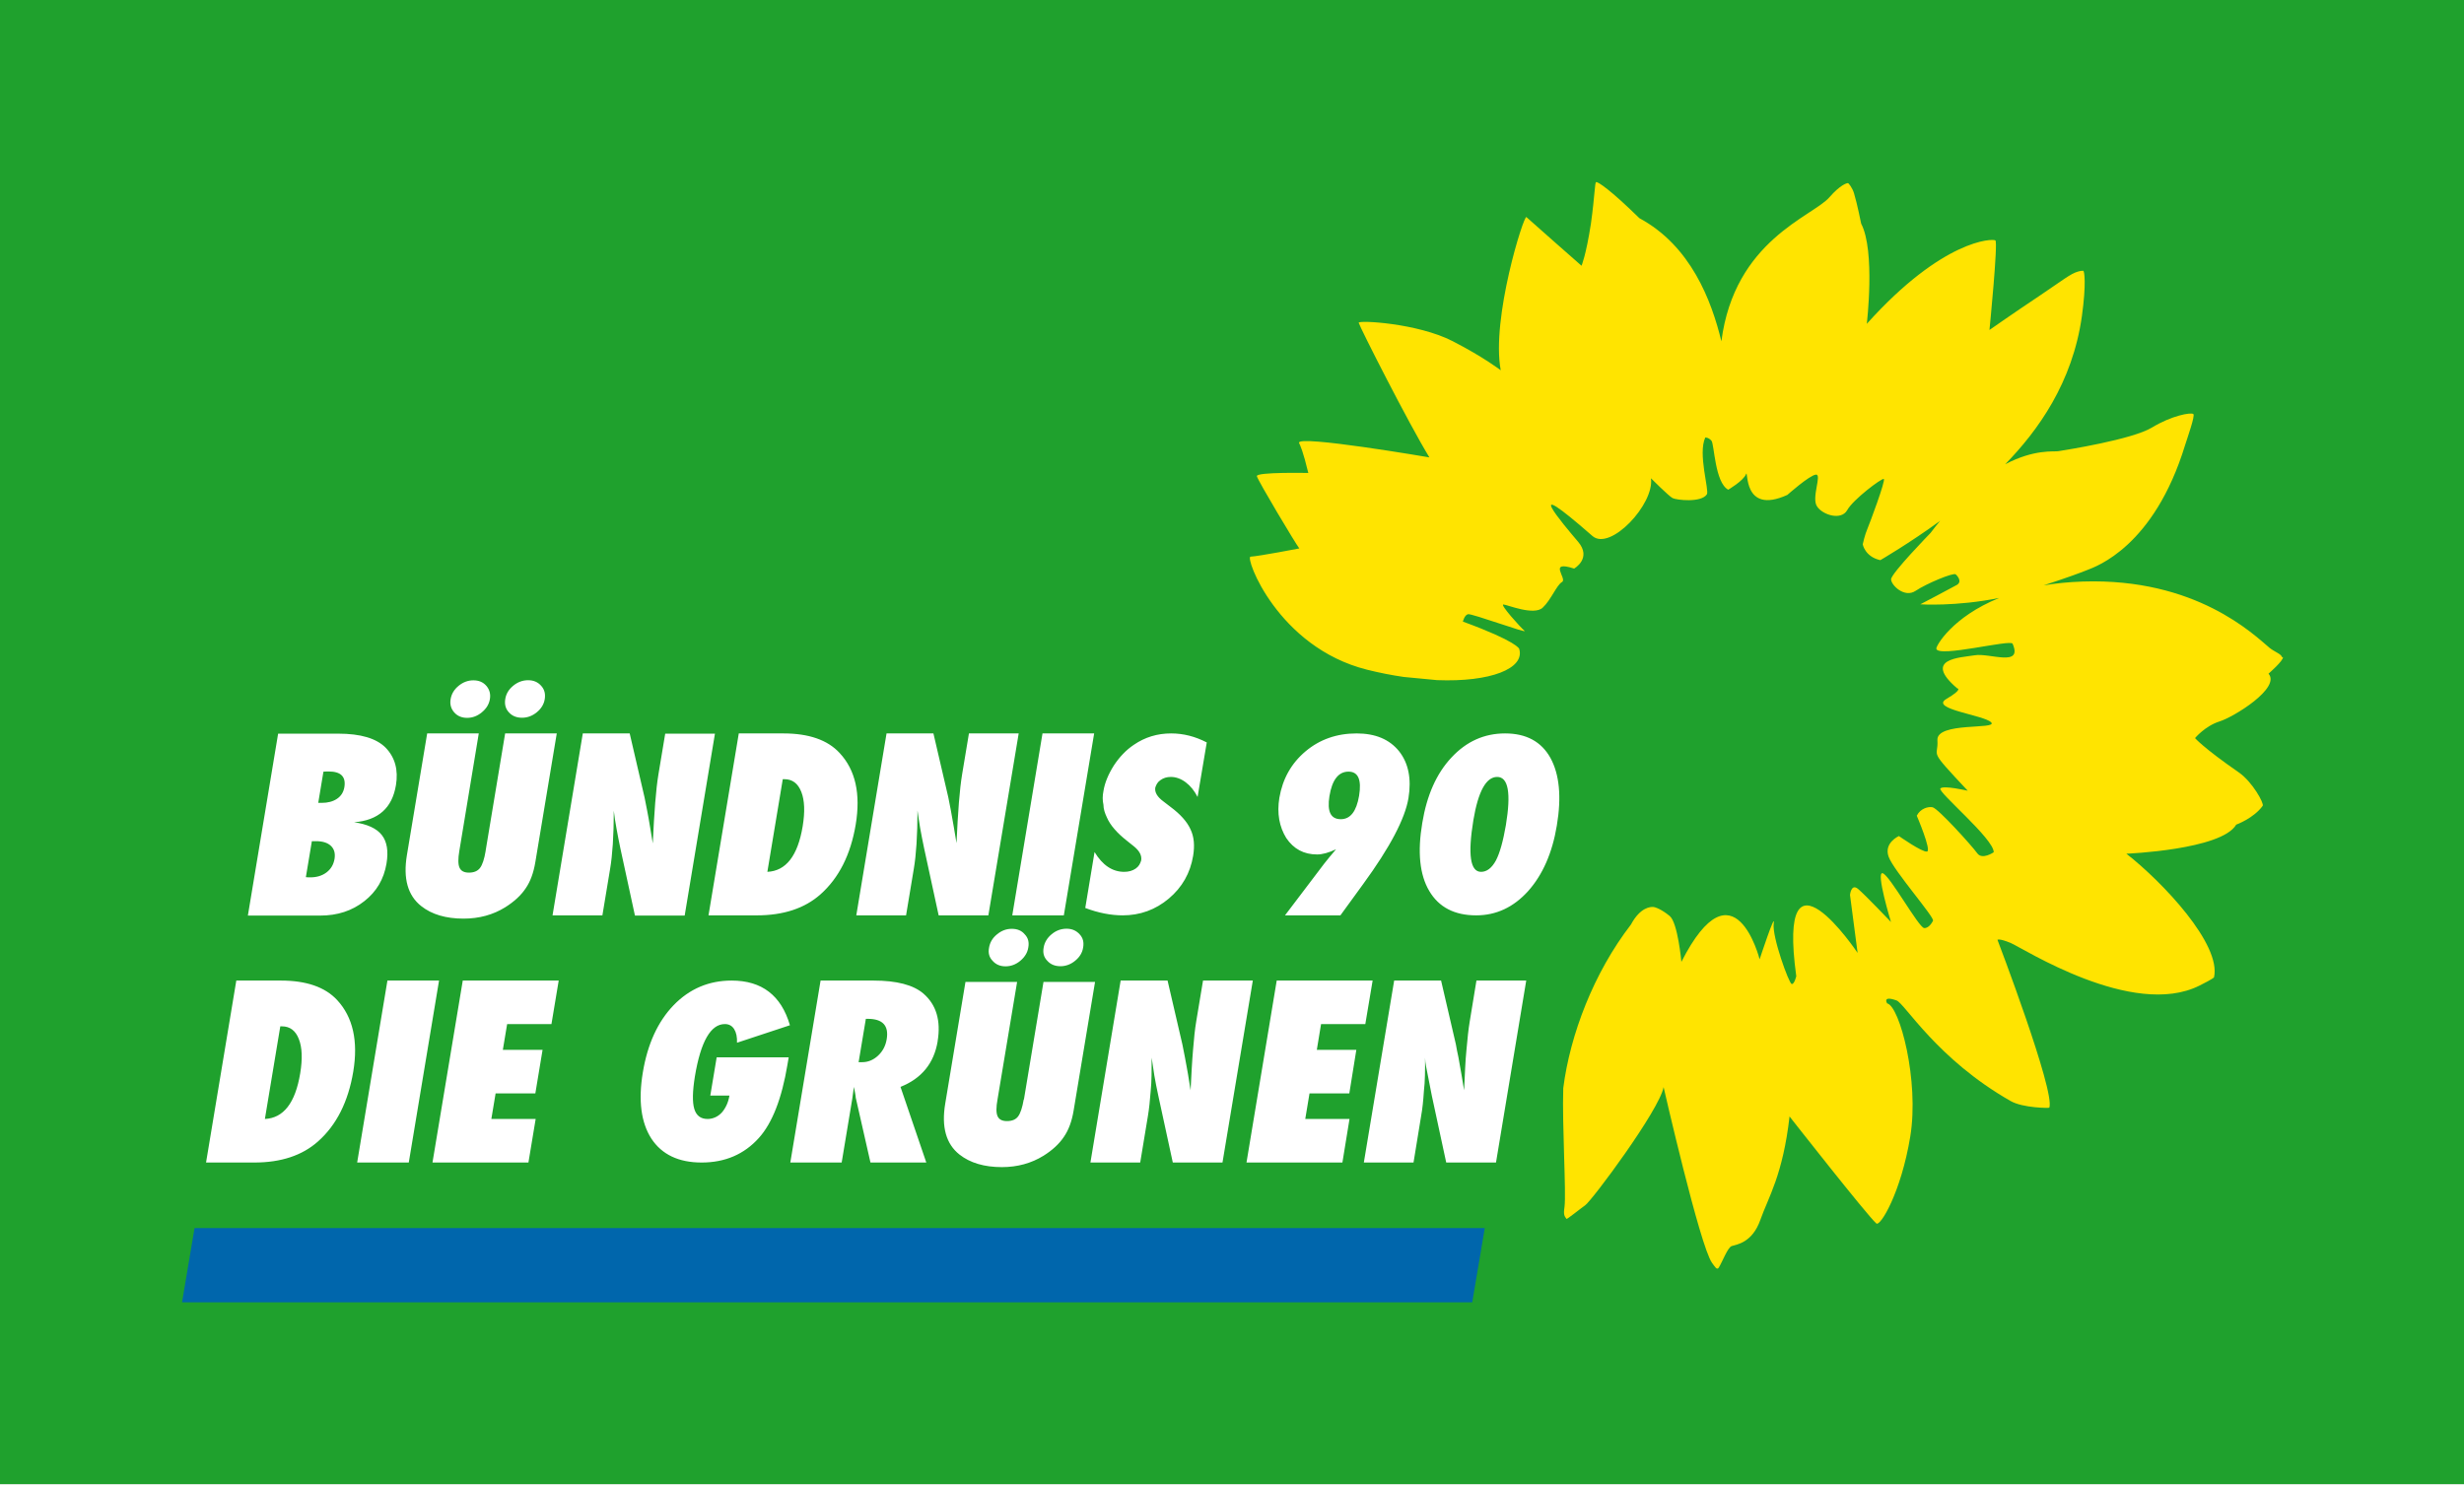
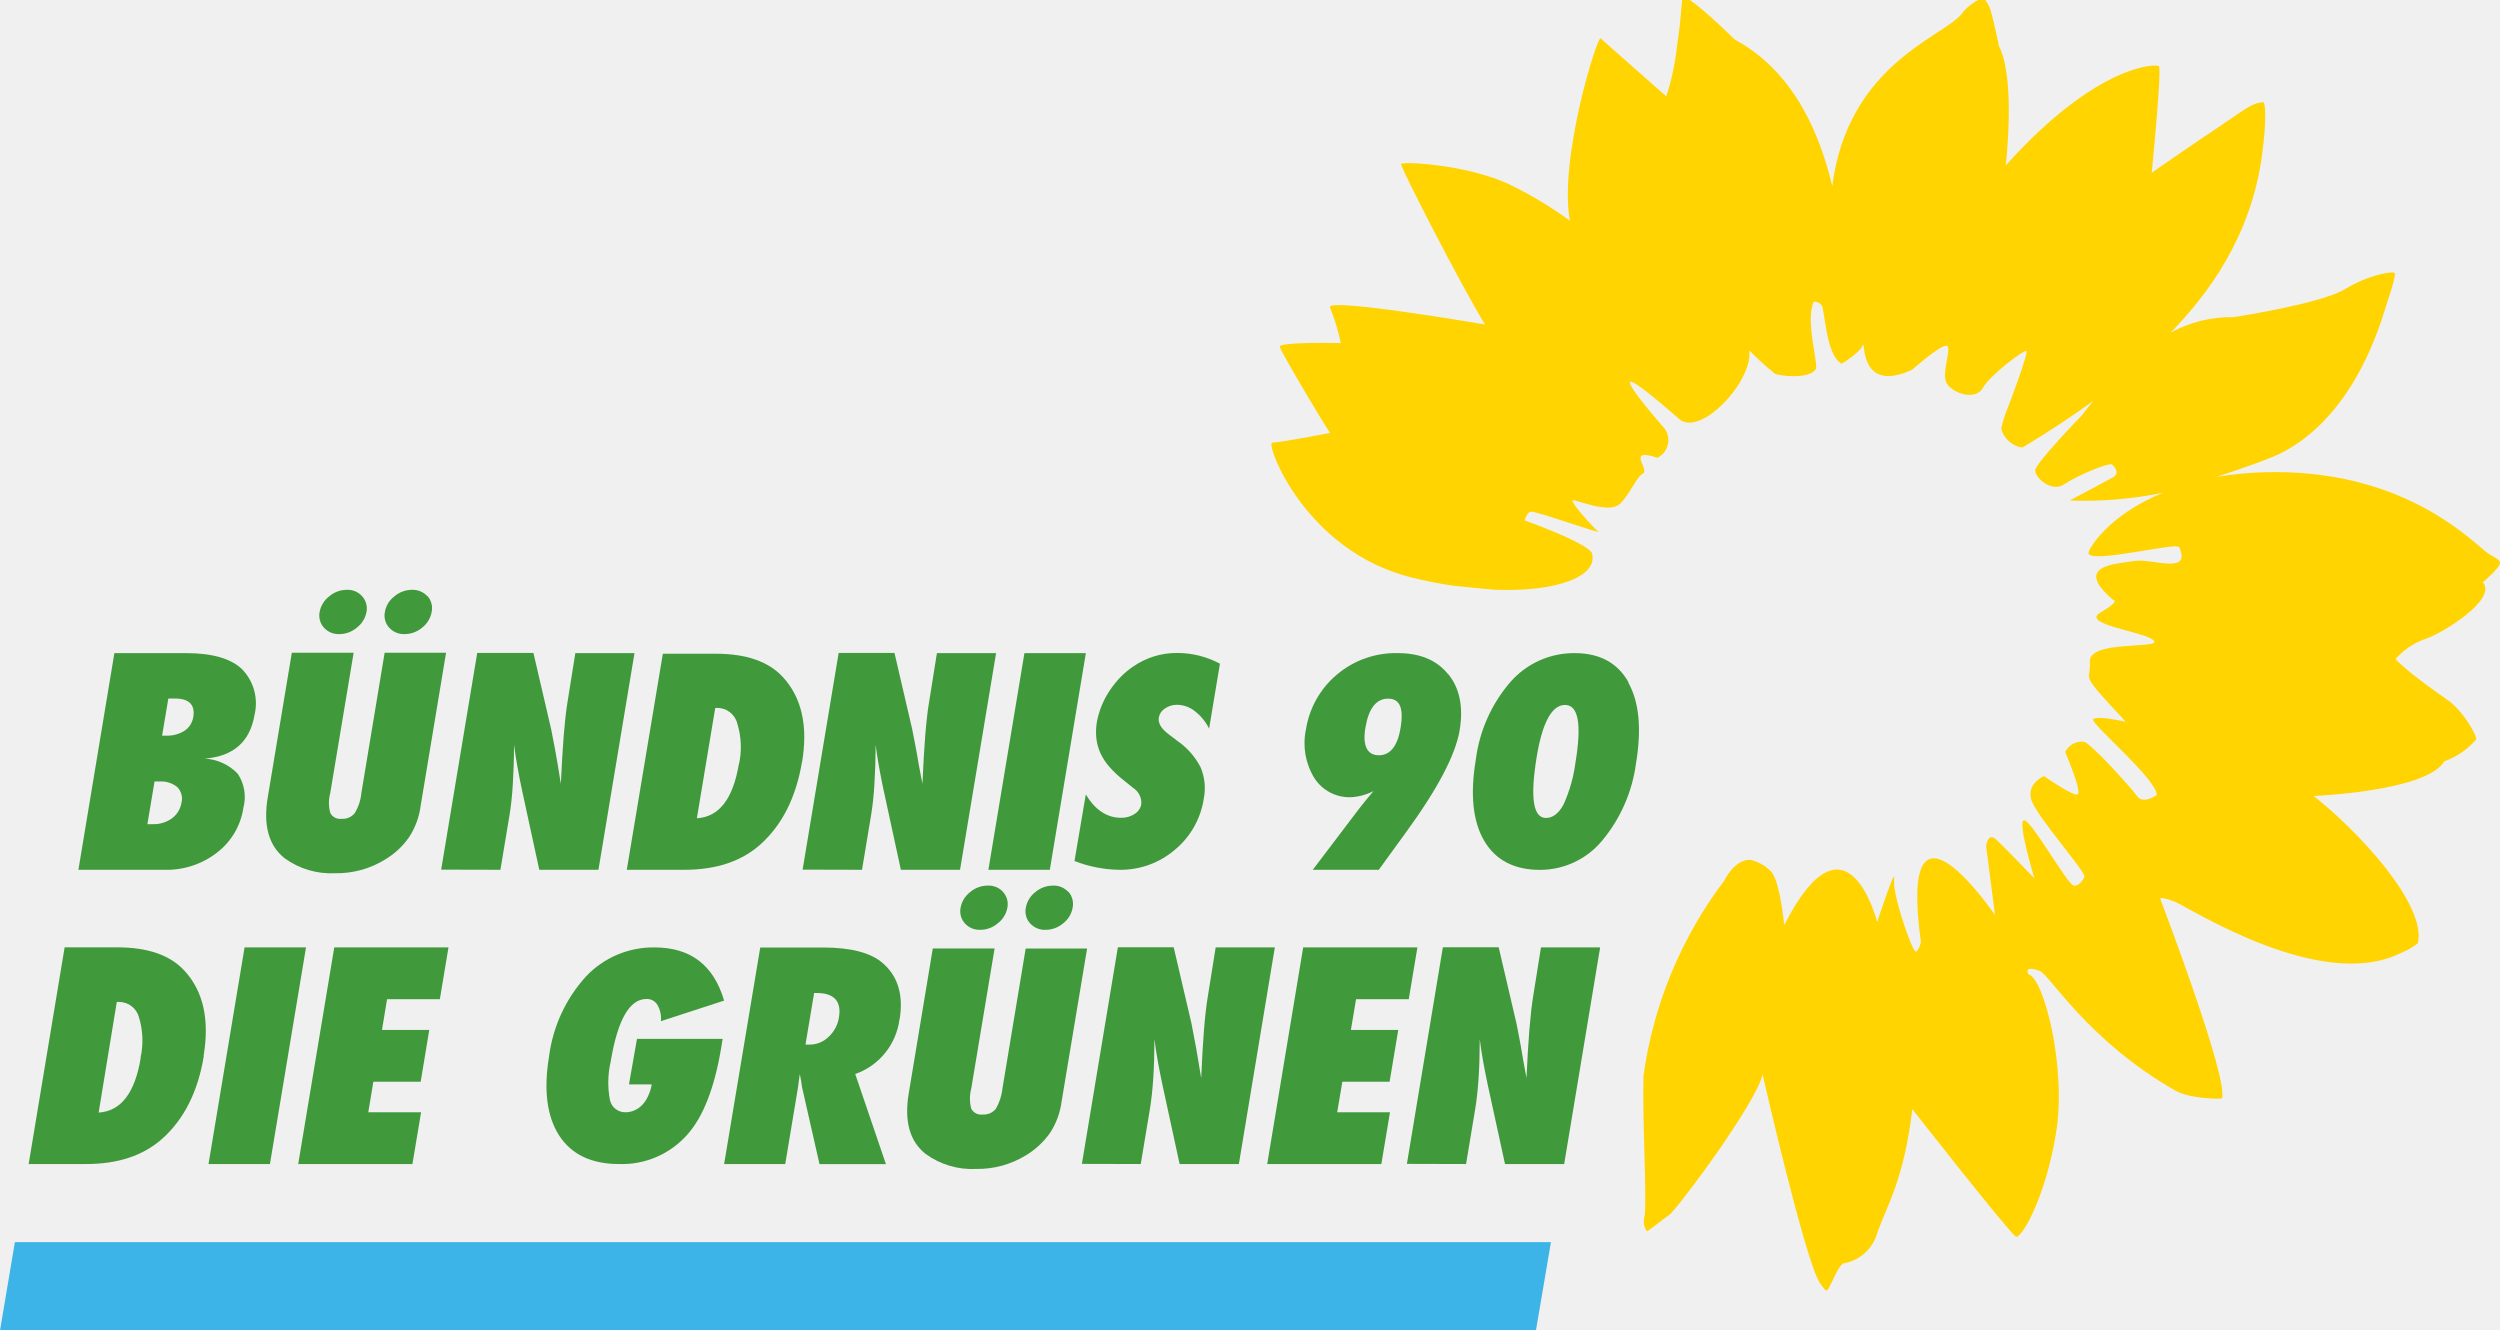
- <svg xmlns="http://www.w3.org/2000/svg" xml:space="preserve" height="150.28" width="249.45" version="1.1">
-   <path d="m0,150.28,249.45,0,0-150.28h-249.45v150.28z" fill-rule="nonzero" fill="#1fa12d" />
-   <path d="m18.425,131.87,130.62,0,1.27-7.52-130.62,0-1.266,7.52" fill-rule="nonzero" fill="#0066ac" />
-   <path d="m231.01,66.54c0-0.285-0.75-0.541-1.24-0.936-1.62-1.359-7.45-7.09-18.91-6.719-1.45,0.05-2.77,0.182-3.97,0.389,2.43-0.793,3.7-1.266,4.43-1.56,0.89-0.35,6.74-2.355,9.89-12.63,0.28-0.88,1.03-2.998,0.84-3.157-0.24-0.198-2.2,0.153-4.19,1.364s-8.68,2.268-9.49,2.397c-0.46,0.07-2.43-0.221-5.37,1.324,3.31-3.402,6.82-8.238,7.77-15.022,0.45-3.255,0.25-4.583,0.13-4.574-0.2,0.01-0.3,0.01-0.55,0.09-0.74,0.216-1.49,0.841-3.91,2.47-2.45,1.63-5.03,3.435-5.03,3.435s0.88-8.867,0.6-9.067c-0.26-0.2-5.3-0.15-13.02,8.447,0,0,0.88-7.367-0.57-10.147,0,0-0.4-2.012-0.72-3.062-0.15-0.525-0.56-1.075-0.63-1.038-0.12,0-0.77,0.175-1.87,1.438-1.7,1.95-9.61,4.337-10.93,14.579-1-4.134-3.1-9.667-8.3-12.467-2.93-2.875-4.23-3.725-4.38-3.65-0.14,0-0.13,1.338-0.53,4.213-0.5,3.231-0.95,4.251-0.95,4.251s-5.45-4.789-5.58-4.926c-0.25-0.263-3.58,10.259-2.6,15.51,0,0-1.73-1.335-4.87-2.948-3.56-1.828-9.55-2.142-9.51-1.862,0.13,0.472,5.06,10.212,7.16,13.633,0,0-13.43-2.308-13.2-1.469,0.13,0.277,0.4,0.805,0.94,3.046,0,0-5.27-0.113-5.21,0.322,0.12,0.487,4,6.965,4.3,7.319,0,0-4.08,0.788-4.94,0.835-0.59,0.02,2.73,9.163,11.79,11.443,1.29,0.323,2.52,0.561,3.72,0.735,1.03,0.1,2.28,0.22,3.37,0.322,5.4,0.215,8.93-1.17,8.32-3.167,0,0-0.18-0.74-5.7-2.759,0,0,0.15-0.66,0.52-0.75s6.12,2.017,5.72,1.681c-0.41-0.342-2.52-2.682-2.14-2.662,0.37,0.01,3.08,1.161,3.98,0.32,0.86-0.804,1.4-2.28,1.96-2.603,0.56-0.321-1.5-2.235,1.22-1.355,0,0,1.84-1.037,0.39-2.732-1.45-1.7-6.06-7.158,1.46-0.571,1.8,1.578,6.3-3.228,5.93-5.84,0,0,1.81,1.813,2.19,2.007,0.37,0.195,2.89,0.494,3.47-0.379,0.26-0.4-0.93-4.121-0.16-5.756,0,0,0.32-0.02,0.62,0.318,0.3,0.35,0.34,4.231,1.7,4.967,0,0,1.54-0.899,1.8-1.569,0.27-0.676-0.42,4.193,4.19,2.094,0,0,2.24-1.994,2.89-2.052,0.64-0.06-0.49,2.365,0.12,3.228,0.57,0.864,2.45,1.443,3.05,0.363,0.6-1.081,3.48-3.24,3.7-3.154,0.23,0.09-1.46,4.588-1.65,5.03-0.28,0.639-0.48,1.591-0.48,1.591s0.22,1.257,1.78,1.603c0,0,2.97-1.729,6.05-3.978-0.32,0.39-0.65,0.793-0.97,1.225,0,0-3.99,4.097-3.99,4.69,0,0.594,1.36,1.924,2.48,1.17,1.12-0.748,3.82-1.867,4.06-1.672,0.22,0.195,0.66,0.747,0.12,1.072-0.56,0.32-3.7,1.963-3.7,1.963s3.59,0.245,7.98-0.643c-4.75,1.928-6.4,4.86-6.36,5.139,0.15,0.941,7.52-0.971,7.72-0.506,1.06,2.405-2.34,0.92-3.82,1.17-1.49,0.245-5.32,0.331-1.79,3.347,0,0,0.65,0.05-1.09,1.075-1.75,1.028,3.86,1.634,4.54,2.38,0.66,0.749-5.58-0.08-5.45,1.804,0.12,1.878-1.07,0.694,3.07,5.111,0,0-2.49-0.578-2.77-0.227-0.3,0.352,5.43,5.104,5.4,6.456,0,0-1.17,0.809-1.67,0.1-0.5-0.71-3.96-4.542-4.52-4.655-0.43-0.09-1.23,0.113-1.6,0.856,0,0,1.51,3.528,1.04,3.628-0.48,0.1-2.85-1.571-2.85-1.571s-1.55,0.686-1.04,2.095c0.5,1.406,4.72,6.195,4.49,6.488,0,0-0.37,0.789-0.9,0.733-0.55-0.06-3.48-5.345-4.19-5.549-0.73-0.202,0.84,4.94,0.84,4.94s-2.64-2.775-3.34-3.355-0.81,0.614-0.81,0.614l0.77,5.867s-8.21-12.241-6.21,2.357c0,0-0.19,0.827-0.46,0.798-0.27-0.03-2.02-4.83-1.82-6.142,0.2-1.313-1.43,3.637-1.43,3.637s-2.58-10.225-7.92,0.258c0,0-0.36-3.961-1.18-4.639-0.82-0.679-1.47-0.916-1.7-0.922-0.18,0-1.25-0.04-2.23,1.787-3.76,4.874-6.16,11.14-6.85,16.57-0.12,3.76,0.31,10.55,0.13,12-0.13,0.86,0,0.95,0.2,1.23,0,0.1,1.45-1.07,1.88-1.37,0.67-0.44,7.53-9.66,7.95-11.97,0,0,3.67,16.07,4.9,17.79,0.28,0.37,0.49,0.78,0.68,0.49,0.36-0.57,0.91-2.07,1.32-2.19,0.53-0.16,2.08-0.35,2.89-2.64,0.81-2.3,2.28-4.53,2.96-10.48,0,0,7.77,9.91,8.78,10.83,0.4,0.37,2.51-3.14,3.44-8.79,0.93-5.64-1.07-13.23-2.34-13.49,0,0-0.53-0.83,0.95-0.3,0.84,0.3,4.07,5.92,11.54,10.18,1.25,0.72,3.92,0.73,3.93,0.68,0.6-1.67-5.25-16.996-5.25-16.996s0.14-0.175,1.32,0.309c1.18,0.483,12.36,7.717,19.13,4.325,1.38-0.685,1.47-0.833,1.47-0.833,0.77-3.336-5.2-9.651-8.87-12.522,0,0,9.63-0.39,11.12-2.944,0,0,1.77-0.64,2.68-1.904,0.17-0.224-1.03-2.421-2.42-3.386-3.64-2.524-4.43-3.474-4.43-3.474s1.02-1.229,2.49-1.689c1.46-0.46,6.21-3.39,4.95-4.833,0,0,1.53-1.328,1.46-1.675" fill-rule="nonzero" fill="#ffe400" />
-   <path d="m54.789,69.446c-0.333-0.379-0.774-0.568-1.32-0.568-0.556,0-1.06,0.186-1.511,0.557-0.45,0.37-0.72,0.815-0.804,1.337-0.09,0.53,0.02,0.981,0.357,1.349,0.328,0.371,0.773,0.556,1.338,0.556,0.545,0,1.045-0.185,1.496-0.556,0.449-0.368,0.716-0.808,0.801-1.313,0.09-0.539-0.02-0.992-0.357-1.362m-5.553,0c-0.32-0.371-0.756-0.557-1.312-0.557-0.546,0-1.046,0.186-1.498,0.557-0.45,0.37-0.718,0.82-0.806,1.348-0.09,0.522,0.04,0.969,0.36,1.337,0.327,0.373,0.765,0.558,1.312,0.558,0.54,0,1.034-0.185,1.485-0.558,0.459-0.377,0.732-0.822,0.818-1.337,0.09-0.528-0.04-0.978-0.359-1.348m-0.07,16.719c-0.137,0.828-0.328,1.406-0.576,1.731-0.245,0.311-0.617,0.465-1.117,0.465-0.487,0-0.802-0.167-0.95-0.5-0.152-0.333-0.159-0.902-0.02-1.707l1.967-11.888h-5.224l-2.053,12.329c-0.392,2.365,0.09,4.082,1.45,5.154,1.07,0.847,2.5,1.269,4.288,1.269,1.579,0,2.983-0.384,4.213-1.147,0.913-0.572,1.605-1.215,2.075-1.921,0.471-0.678,0.796-1.56,0.977-2.651l2.169-13.033h-5.226l-1.978,11.899m60.139,8.441c-0.34-0.377-0.78-0.566-1.32-0.566-0.56,0-1.06,0.182-1.51,0.555-0.45,0.37-0.72,0.816-0.81,1.339-0.1,0.527,0,0.977,0.36,1.347,0.33,0.371,0.77,0.556,1.34,0.556,0.54,0,1.04-0.185,1.49-0.556,0.45-0.37,0.72-0.809,0.8-1.315,0.1-0.539,0-0.99-0.35-1.36m-5.56,0c-0.31-0.372-0.75-0.555-1.31-0.555-0.55,0-1.04,0.183-1.49,0.555-0.46,0.37-0.72,0.819-0.81,1.35-0.1,0.52,0,0.966,0.36,1.336,0.33,0.372,0.76,0.557,1.31,0.557,0.54,0,1.04-0.185,1.49-0.557,0.45-0.378,0.73-0.822,0.81-1.336,0.1-0.531,0-0.98-0.36-1.35m-0.1,16.724c-0.14,0.82-0.33,1.4-0.58,1.73-0.24,0.31-0.61,0.46-1.12,0.46-0.48,0-0.8-0.16-0.95-0.5-0.15-0.33-0.15-0.9,0-1.71l1.98-11.881h-5.229l-2.05,12.331c-0.394,2.36,0.09,4.08,1.448,5.15,1.071,0.84,2.501,1.27,4.291,1.27,1.57,0,2.98-0.39,4.21-1.15,0.91-0.57,1.6-1.21,2.07-1.92,0.47-0.68,0.8-1.56,0.98-2.65l2.17-13.031h-5.22l-1.98,11.901m-68.798-31.616c-0.09,0.501-0.329,0.89-0.739,1.167-0.412,0.279-0.93,0.416-1.555,0.416h-0.35l0.526-3.158c0.125-0.01,0.234-0.01,0.321-0.02h0.22c1.228,0,1.755,0.532,1.577,1.6m-2.877,5.456c0.678,0,1.185,0.159,1.519,0.479,0.335,0.32,0.456,0.763,0.362,1.328-0.1,0.567-0.365,1.018-0.807,1.354-0.447,0.338-0.993,0.504-1.645,0.504h-0.187c-0.07,0-0.161-0.01-0.262-0.02l0.607-3.641h0.413zm8.098-5.661c0.258-1.55-0.09-2.817-1.035-3.798-0.937-0.952-2.539-1.428-4.813-1.428h-6.078l-3.063,18.422h7.317c1.748,0,3.235-0.483,4.467-1.456,1.237-0.963,1.987-2.233,2.251-3.816,0.209-1.259,0.05-2.22-0.479-2.889s-1.46-1.098-2.799-1.289c2.438-0.191,3.848-1.439,4.231-3.746m20.899,13.196,0.781-4.701c0.125-0.725,0.213-1.569,0.278-2.53,0.06-0.964,0.1-2.093,0.1-3.39,0.06,0.574,0.16,1.175,0.274,1.809,0.112,0.632,0.246,1.311,0.397,2.033l1.47,6.779h5.034l3.065-18.422h-5.035l-0.69,4.141c-0.126,0.77-0.236,1.726-0.324,2.862-0.09,1.139-0.171,2.508-0.245,4.108l-0.269-1.624c-0.1-0.645-0.208-1.212-0.303-1.707-0.1-0.493-0.18-0.932-0.259-1.313l-1.506-6.49h-4.748l-3.063,18.423h5.036m20.286-9.013c-0.496,2.983-1.688,4.518-3.574,4.606l1.56-9.382h0.163c0.811,0,1.382,0.431,1.716,1.291,0.334,0.853,0.378,2.011,0.135,3.485m5.37-0.184c0.515-3.106-0.02-5.52-1.629-7.245-1.217-1.32-3.116-1.981-5.698-1.981h-4.51l-3.066,18.423h4.889c2.697,0,4.847-0.709,6.443-2.124,1.872-1.663,3.06-4.022,3.571-7.073m5.098,9.197,0.782-4.702c0.125-0.725,0.213-1.569,0.276-2.53,0.06-0.964,0.1-2.092,0.1-3.39,0.08,0.574,0.162,1.175,0.274,1.809,0.113,0.633,0.246,1.311,0.399,2.034l1.469,6.779h5.032l3.07-18.423h-5.037l-0.69,4.141c-0.128,0.77-0.236,1.727-0.326,2.863-0.09,1.139-0.169,2.507-0.243,4.107l-0.27-1.623c-0.113-0.645-0.208-1.213-0.304-1.708-0.1-0.492-0.18-0.931-0.257-1.312l-1.505-6.468h-4.747l-3.062,18.423h5.034m19.047-18.423-5.23,0-3.06,18.423,5.22,0,3.07-18.423m2.87,18.423c1.78,0,3.34-0.567,4.69-1.702,1.35-1.136,2.17-2.578,2.46-4.328,0.17-1.029,0.1-1.927-0.27-2.693-0.35-0.766-1.02-1.515-2-2.245l-0.73-0.562c-0.64-0.469-0.91-0.939-0.83-1.417,0.1-0.291,0.22-0.54,0.52-0.747,0.3-0.215,0.64-0.323,1.05-0.323,0.52,0,1.03,0.184,1.51,0.544,0.48,0.362,0.88,0.857,1.2,1.485l0.93-5.522c-1.17-0.608-2.37-0.913-3.61-0.913-1.4,0-2.65,0.384-3.77,1.151-0.4,0.268-0.77,0.579-1.1,0.928-0.34,0.35-0.64,0.736-0.92,1.157-0.57,0.907-0.93,1.773-1.06,2.604-0.1,0.483-0.1,0.944,0,1.383,0,0.436,0.15,0.86,0.34,1.268,0.18,0.415,0.44,0.813,0.78,1.202,0.33,0.387,0.75,0.777,1.25,1.17l0.76,0.608c0.54,0.453,0.77,0.917,0.69,1.393-0.1,0.331-0.24,0.606-0.56,0.824-0.32,0.221-0.71,0.328-1.16,0.328-1.19,0-2.19-0.668-3-2.005l-0.94,5.663c1.32,0.499,2.59,0.749,3.82,0.749m23.9-12.102c-0.27,1.577-0.88,2.364-1.85,2.364-1.03,0-1.4-0.781-1.15-2.339,0.27-1.652,0.92-2.477,1.93-2.477,0.98,0,1.34,0.816,1.07,2.452m4.05-4.516c-0.97-1.205-2.4-1.805-4.3-1.805-2,0-3.73,0.604-5.17,1.814-1.45,1.221-2.32,2.791-2.65,4.704-0.26,1.588,0,2.947,0.7,4.078,0.75,1.108,1.78,1.66,3.12,1.66,0.53,0,1.17-0.172,1.92-0.526-0.25,0.29-0.47,0.552-0.67,0.796-0.2,0.243-0.38,0.463-0.53,0.66l-3.97,5.237h5.61l2.3-3.164c2.71-3.71,4.24-6.614,4.59-8.709,0.32-1.959,0-3.542-0.95-4.745m10.81,7.495c-0.28,1.62-0.61,2.809-1.01,3.572-0.42,0.763-0.92,1.144-1.5,1.144-1.1,0-1.35-1.743-0.78-5.232,0.49-2.918,1.29-4.378,2.41-4.378,1.13,0,1.42,1.63,0.88,4.894m4.51-6.824c-0.92-1.65-2.45-2.476-4.59-2.476-2.11,0-3.92,0.815-5.43,2.442-1.52,1.623-2.49,3.825-2.95,6.613-0.5,2.95-0.27,5.247,0.7,6.89,0.97,1.652,2.56,2.477,4.75,2.477,2.03,0,3.78-0.816,5.26-2.452,1.47-1.645,2.45-3.859,2.91-6.639,0.49-2.917,0.26-5.202-0.65-6.855m-126.57,31.954c-0.496,2.99-1.687,4.52-3.573,4.61l1.56-9.38h0.163c0.809,0,1.383,0.43,1.715,1.29,0.337,0.85,0.38,2.01,0.135,3.48m5.372-0.18c0.515-3.1-0.03-5.52-1.629-7.25-1.218-1.315-3.118-1.975-5.699-1.975h-4.511l-3.063,18.425h4.888c2.696,0,4.844-0.71,6.441-2.13,1.874-1.66,3.063-4.02,3.573-7.07m8.686-9.225-5.226,0-3.064,18.425,5.226,0,3.064-18.425m9.049,18.425,0.733-4.41-4.487,0,0.431-2.59,4.023,0,0.732-4.41-4.022,0,0.435-2.61,4.486,0,0.734-4.405-9.713,0-3.065,18.425,9.713,0m18.417-6.78,1.933,0c-0.06,0.36-0.16,0.69-0.297,0.98-0.136,0.29-0.298,0.54-0.487,0.75-0.189,0.2-0.404,0.36-0.648,0.47-0.245,0.11-0.506,0.17-0.78,0.17-0.695,0-1.142-0.34-1.347-1.02s-0.181-1.77,0.06-3.28c0.588-3.54,1.602-5.31,3.038-5.31,0.41,0,0.722,0.17,0.937,0.51s0.312,0.8,0.29,1.38l5.357-1.77c-0.877-3.02-2.844-4.525-5.9-4.525-2.307,0-4.262,0.835-5.865,2.485-1.604,1.66-2.647,3.93-3.125,6.81-0.473,2.85-0.185,5.08,0.865,6.71,1.06,1.61,2.756,2.42,5.086,2.42,2.371,0,4.301-0.83,5.787-2.48,1.363-1.51,2.33-3.99,2.902-7.43l0.125-0.74h-7.291l-0.645,3.87m17.859-5.71c-0.113,0.68-0.405,1.23-0.878,1.67-0.475,0.44-1.013,0.66-1.615,0.66h-0.351l0.733-4.39h0.187c1.51,0,2.153,0.68,1.924,2.06m5.154,0.21c0.346-2.08-0.13-3.69-1.429-4.82-1.024-0.884-2.711-1.325-5.069-1.325h-5.35l-3.064,18.425h5.199l1.073-6.45,0.166-1.21c0.05,0.25,0.09,0.47,0.125,0.65,0.04,0.18,0.05,0.33,0.06,0.44l1.491,6.57h5.653l-2.613-7.66c2.139-0.85,3.393-2.39,3.764-4.62m20.504,12.28,0.78-4.71c0.12-0.72,0.21-1.56,0.28-2.52,0.1-0.97,0.1-2.1,0.1-3.39,0.1,0.57,0.16,1.17,0.27,1.8,0.11,0.64,0.24,1.31,0.4,2.04l1.47,6.78h5.03l3.07-18.425h-5.04l-0.69,4.145c-0.13,0.77-0.23,1.72-0.32,2.86-0.1,1.14-0.17,2.51-0.25,4.11l-0.26-1.63c-0.12-0.64-0.21-1.21-0.31-1.7-0.1-0.5-0.18-0.94-0.26-1.32l-1.5-6.465h-4.75l-3.06,18.425h5.03m20.48,0,0.72-4.41-4.48,0,0.43-2.59,4.03,0,0.71-4.41-4,0,0.43-2.61,4.48,0,0.74-4.405-9.71,0-3.06,18.425,9.71,0m7.2,0,0.77-4.71c0.13-0.72,0.22-1.56,0.28-2.52,0.12-0.97,0.12-2.1,0.12-3.39,0,0.57,0.17,1.17,0.28,1.8,0.12,0.64,0.25,1.31,0.4,2.04l1.46,6.78h5.04l3.06-18.425h-5.04l-0.68,4.145c-0.13,0.77-0.23,1.72-0.33,2.86-0.12,1.14-0.16,2.51-0.24,4.11l-0.27-1.63c-0.13-0.64-0.2-1.21-0.3-1.7-0.12-0.5-0.19-0.94-0.26-1.32l-1.5-6.465h-4.75l-3.07,18.425h5.04" fill-rule="nonzero" fill="#FFF" />
+ <svg xmlns="http://www.w3.org/2000/svg" id="Logo" viewBox="0 0 321.08 170.7">
+   <defs>
+     <style>.cls-1{fill:#3cb4e7;}.cls-2{fill:#ffd400;}.cls-3{fill:#409a3c;}</style>
+   </defs>
+   <polygon id="Balken" class="cls-1" points="0 170.89 197.26 170.89 199.19 159.53 1.91 159.53 0 170.89" />
+   <path id="Blume" class="cls-2" d="M321.07,72.22c-.06-.43-1.14-.81-1.87-1.41-2.46-2-11.25-10.71-28.56-10.15a44.17,44.17,0,0,0-6,.59c3.69-1.2,5.6-1.91,6.71-2.36,1.34-.53,10.17-3.56,14.93-19.07.4-1.33,1.55-4.53,1.26-4.77s-3.32.23-6.32,2.06-13.13,3.43-14.33,3.62a16.2,16.2,0,0,0-8.12,2c5-5.14,10.31-12.44,11.73-22.69.68-4.91.4-6.92.19-6.91a3.43,3.43,0,0,0-.83.14c-1.12.33-2.25,1.27-5.93,3.73s-7.58,5.19-7.58,5.19,1.33-13.39.92-13.7-8-.23-19.67,12.76c0,0,1.32-11.13-.87-15.32,0,0-.6-3-1.08-4.63-.24-.79-.86-1.63-1-1.56a6.38,6.38,0,0,0-2.81,2.16c-2.58,2.95-14.53,6.55-16.52,22-1.49-6.24-4.67-14.59-12.52-18.82-4.44-4.34-6.41-5.64-6.64-5.52s-.11,2-.78,6.37A30.63,30.63,0,0,1,214,12.37s-8.23-7.24-8.44-7.45c-.38-.38-5.4,15.5-3.93,23.43a50.89,50.89,0,0,0-7.34-4.45c-5.38-2.76-14.43-3.24-14.36-2.81.11.71,7.63,15.42,10.8,20.59,0,0-20.28-3.49-19.92-2.22a29.24,29.24,0,0,1,1.4,4.6s-8-.18-7.85.48,6,10.52,6.48,11.06c0,0-6.16,1.19-7.45,1.26-.89,0,4.11,13.84,17.8,17.28a54.94,54.94,0,0,0,5.61,1.11l5.1.49C200,76.06,205.36,74,204.44,71c0,0-.26-1.11-8.62-4.16,0,0,.23-1,.79-1.13s9.25,3,8.63,2.53-3.79-4-3.22-4,4.65,1.76,6,.49,2.11-3.45,3-3.93-2.27-3.38,1.85-2a2.54,2.54,0,0,0,.59-4.13c-2.2-2.56-9.17-10.81,2.2-.86,2.72,2.38,9.53-4.87,9-8.82a36.76,36.76,0,0,0,3.29,3c.58.3,4.38.75,5.25-.57.39-.6-1.4-6.22-.25-8.69a1.21,1.21,0,0,1,1,.47c.45.53.51,6.39,2.57,7.51,0,0,2.32-1.36,2.71-2.37s-.63,6.33,6.33,3.16c0,0,3.38-3,4.36-3.1s-.73,3.57.13,4.88,3.7,2.18,4.61.54,5.25-4.89,5.59-4.76-2.21,6.93-2.5,7.6a14.37,14.37,0,0,0-.73,2.4,3.29,3.29,0,0,0,2.7,2.42s4.48-2.61,9.14-6c-.49.59-1,1.2-1.48,1.86,0,0-6,6.18-6,7.08s2.07,2.9,3.76,1.76,5.76-2.82,6.12-2.52,1,1.13.15,1.62-5.59,3-5.59,3a50.21,50.21,0,0,0,12-1c-7.17,2.91-9.65,7.34-9.59,7.76.21,1.43,11.36-1.46,11.66-.76,1.6,3.63-3.53,1.39-5.78,1.77s-8,.5-2.71,5c0,0,1,.08-1.64,1.62s5.85,2.47,6.86,3.6-8.41-.11-8.22,2.72-1.62,1,4.63,7.72c0,0-3.75-.87-4.19-.34s8.22,7.71,8.16,9.75c0,0-1.76,1.22-2.51.15s-6-6.86-6.83-7a2.41,2.41,0,0,0-2.43,1.3s2.29,5.32,1.57,5.47-4.29-2.37-4.29-2.37-2.35,1-1.58,3.17,7.15,9.35,6.78,9.8c0,0-.54,1.19-1.36,1.1s-5.24-8.07-6.33-8.38,1.27,7.46,1.27,7.46-4-4.19-5-5.06-1.21.92-1.21.92l1.15,8.86S243.68,99,246.71,121c0,0-.29,1.25-.7,1.21s-3-7.3-2.74-9.28-2.18,5.5-2.18,5.5-3.88-15.45-11.94.39c0,0-.56-6-1.8-7a5.39,5.39,0,0,0-2.57-1.39c-.26,0-1.89-.07-3.35,2.7a53.79,53.79,0,0,0-10.35,25c-.17,5.68.47,15.93.13,18.13a2.1,2.1,0,0,0,.3,1.85c.06.13,2.18-1.62,2.86-2.07,1-.66,11.35-14.59,12-18.07,0,0,5.53,24.26,7.4,26.86.41.56.75,1.19,1,.75.56-.86,1.38-3.13,2-3.32a5.5,5.5,0,0,0,4.36-4c1.22-3.46,3.43-6.84,4.47-15.82,0,0,11.74,15,13.26,16.36.61.56,3.8-4.75,5.2-13.27s-1.62-20-3.53-20.38c0,0-.8-1.25,1.43-.46,1.26.46,6.15,8.94,17.41,15.37,1.9,1.09,5.93,1.11,6,1,.9-2.52-7.94-25.66-7.94-25.66s.22-.27,2,.46,18.66,11.65,28.9,6.54a8.69,8.69,0,0,0,2.2-1.26c1.17-5-7.85-14.58-13.39-18.91,0,0,14.55-.59,16.78-4.45A9.83,9.83,0,0,0,318,95c.24-.33-1.57-3.65-3.67-5.11-5.49-3.81-6.68-5.25-6.68-5.25a9.08,9.08,0,0,1,3.76-2.55c2.21-.69,9.38-5.12,7.47-7.3,0,0,2.31-2,2.22-2.53" />
+   <g id="Typo">
+     <path class="cls-3" d="M188.29,149.5l1.18-7.1c.18-1.09.32-2.37.42-3.82s.15-3.16.16-5.12c.1.86.24,1.78.41,2.73s.37,2,.6,3.07l2.23,10.24h7.6l4.62-27.82h-7.6l-1,6.25c-.19,1.17-.35,2.61-.49,4.33s-.26,3.78-.37,6.2L195.6,136c-.16-1-.31-1.83-.45-2.57s-.28-1.41-.39-2l-2.28-9.77h-7.17l-4.62,27.82Z" />
+     <polygon class="cls-3" points="177.41 149.5 178.52 142.85 171.74 142.85 172.4 138.93 178.47 138.93 179.58 132.28 173.5 132.28 174.16 128.33 180.93 128.33 182.04 121.68 167.37 121.68 162.75 149.5 177.41 149.5" />
+     <path class="cls-3" d="M146.51,149.5l1.18-7.1c.18-1.09.32-2.37.42-3.82s.15-3.16.16-5.12c.1.86.24,1.78.41,2.73s.37,2,.6,3.07l2.22,10.24h7.61l4.62-27.82h-7.6l-1,6.25c-.2,1.17-.36,2.61-.5,4.33s-.25,3.78-.36,6.2l-.41-2.46c-.16-1-.31-1.83-.46-2.57s-.27-1.41-.38-2l-2.28-9.77h-7.17l-4.62,27.82Z" />
+     <path class="cls-3" d="M107.75,130.64a4.26,4.26,0,0,1-1.33,2.52,3.45,3.45,0,0,1-2.44,1h-.53l1.11-6.63h.28q3.42,0,2.91,3.12m7.78.32c.53-3.15-.19-5.57-2.16-7.28q-2.31-2-7.65-2H97.64L93,149.5h7.85l1.62-9.73.25-1.84c.08.39.14.72.19,1a6,6,0,0,1,.09.67l2.25,9.91h8.53l-3.94-11.57a8.6,8.6,0,0,0,5.68-7" />
+     <path class="cls-3" d="M80.78,139.27H83.7a5.49,5.49,0,0,1-.45,1.47,4.23,4.23,0,0,1-.73,1.13,3.11,3.11,0,0,1-1,.72,2.79,2.79,0,0,1-1.18.26,2,2,0,0,1-2-1.55,12,12,0,0,1,.1-5q1.33-8,4.59-8a1.57,1.57,0,0,1,1.41.77,3.5,3.5,0,0,1,.44,2.08L93,128.51q-2-6.82-8.91-6.83a11.86,11.86,0,0,0-8.86,3.76,18.84,18.84,0,0,0-4.72,10.28q-1.06,6.43,1.31,10.13c1.6,2.44,4.16,3.65,7.68,3.65a11.19,11.19,0,0,0,8.74-3.74q3.09-3.42,4.39-11.22l.18-1.12h-11Z" />
+     <polygon class="cls-3" points="52.97 149.5 54.08 142.85 47.3 142.85 47.95 138.93 54.03 138.93 55.13 132.28 49.06 132.28 49.71 128.33 56.49 128.33 57.6 121.68 42.93 121.68 38.3 149.5 52.97 149.5" />
+     <polygon class="cls-3" points="39.3 121.68 31.41 121.68 26.78 149.5 34.67 149.5 39.3 121.68" />
+     <path class="cls-3" d="M18.07,135.89c-.75,4.51-2.55,6.82-5.4,7L15,128.68h.25a2.66,2.66,0,0,1,2.59,1.94,10.26,10.26,0,0,1,.2,5.27m8.11-.28q1.17-7-2.46-10.94-2.76-3-8.6-3H8.3L3.68,149.5h7.38q6.1,0,9.73-3.21,4.25-3.76,5.39-10.68" />
+     <path class="cls-3" d="M202.34,97.93a18.84,18.84,0,0,1-1.53,5.39c-.62,1.15-1.37,1.73-2.27,1.73q-2.47,0-1.17-7.9,1.11-6.62,3.64-6.61c1.7,0,2.15,2.46,1.33,7.39m6.81-10.31c-1.4-2.49-3.7-3.74-6.92-3.74A10.84,10.84,0,0,0,194,87.57a18.87,18.87,0,0,0-4.46,10q-1.11,6.68,1.07,10.4c1.46,2.5,3.86,3.75,7.18,3.75a10.37,10.37,0,0,0,7.94-3.71,19.5,19.5,0,0,0,4.39-10q1.1-6.62-1-10.36" />
+     <path class="cls-3" d="M179.89,93.43c-.39,2.38-1.33,3.57-2.8,3.57s-2.12-1.18-1.73-3.53c.42-2.5,1.39-3.74,2.92-3.74s2,1.23,1.61,3.7M186,86.61q-2.17-2.73-6.48-2.73a11.7,11.7,0,0,0-7.8,2.74,11.53,11.53,0,0,0-4,7.1,8.51,8.51,0,0,0,1.06,6.17,5.36,5.36,0,0,0,4.7,2.5,7.16,7.16,0,0,0,2.92-.79l-1,1.2c-.31.37-.57.7-.8,1l-6,7.91h8.48l3.47-4.78q6.14-8.42,6.92-13.16c.49-3,0-5.35-1.44-7.16" />
+     <path class="cls-3" d="M143.8,111.71a10.71,10.71,0,0,0,7.09-2.57,10.56,10.56,0,0,0,3.71-6.54,6.89,6.89,0,0,0-.41-4.07,9.3,9.3,0,0,0-3-3.39l-1.11-.85c-.95-.71-1.37-1.42-1.25-2.14A1.73,1.73,0,0,1,149.6,91a2.64,2.64,0,0,1,1.58-.48,3.69,3.69,0,0,1,2.28.82,6.43,6.43,0,0,1,1.83,2.24l1.39-8.34a11.61,11.61,0,0,0-5.45-1.38,9.81,9.81,0,0,0-5.69,1.74,10.16,10.16,0,0,0-1.67,1.4,12.73,12.73,0,0,0-1.39,1.75,10.84,10.84,0,0,0-1.6,3.93,7.82,7.82,0,0,0-.08,2.09,6.5,6.5,0,0,0,.51,1.92,7.47,7.47,0,0,0,1.18,1.81,13.77,13.77,0,0,0,1.9,1.77l1.14.92a2.29,2.29,0,0,1,1.05,2.1,1.86,1.86,0,0,1-.85,1.24,3,3,0,0,1-1.75.5q-2.72,0-4.53-3L138,110.58a16.41,16.41,0,0,0,5.78,1.13" />
+     <polygon class="cls-3" points="139.46 83.88 131.57 83.88 126.94 111.71 134.83 111.71 139.46 83.88" />
+     <path class="cls-3" d="M110.71,111.71l1.18-7.1c.18-1.1.32-2.38.41-3.83s.15-3.16.16-5.12c.11.87.25,1.78.42,2.74s.37,2,.6,3.07l2.22,10.24h7.6l4.63-27.83h-7.6l-1,6.26c-.2,1.16-.36,2.6-.5,4.32s-.25,3.79-.36,6.2L118,98.21c-.16-1-.32-1.83-.46-2.58s-.27-1.4-.39-2l-2.27-9.77h-7.17l-4.63,27.83Z" />
+     <path class="cls-3" d="M94.9,98.09q-1.12,6.76-5.4,7l2.36-14.17h.24a2.64,2.64,0,0,1,2.59,2,10.2,10.2,0,0,1,.21,5.26m8.11-.27q1.17-7-2.46-10.95-2.76-3-8.61-3H85.13L80.5,111.71h7.38c4.08,0,7.32-1.08,9.73-3.21,2.83-2.51,4.63-6.08,5.4-10.68" />
+     <path class="cls-3" d="M64.27,111.71l1.18-7.1c.18-1.1.32-2.38.41-3.83s.15-3.16.16-5.12c.11.87.25,1.78.42,2.74s.37,2,.6,3.07l2.22,10.24h7.6l4.63-27.83h-7.6l-1,6.26c-.19,1.16-.35,2.6-.49,4.32s-.25,3.79-.37,6.2l-.4-2.45c-.16-1-.32-1.83-.46-2.58s-.27-1.4-.39-2l-2.27-9.77H61.29l-4.63,27.83Z" />
+     <path class="cls-3" d="M24.82,92.09a2.57,2.57,0,0,1-1.12,1.76,4.09,4.09,0,0,1-2.35.63h-.53l.8-4.77.49,0h.33c1.85,0,2.65.8,2.38,2.42m-4.35,8.24a3.24,3.24,0,0,1,2.3.72,2.12,2.12,0,0,1,.54,2,3.14,3.14,0,0,1-1.21,2,4,4,0,0,1-2.49.76h-.28l-.4,0,.92-5.49ZM32.7,91.77A6.29,6.29,0,0,0,31.14,86Q29,83.88,23.87,83.88H14.69l-4.62,27.83H21.12a10.52,10.52,0,0,0,6.74-2.2,8.88,8.88,0,0,0,3.4-5.77,5.38,5.38,0,0,0-.72-4.36,6.33,6.33,0,0,0-4.23-1.95q5.52-.44,6.39-5.66" />
+     <path class="cls-3" d="M128.74,139.83a6.3,6.3,0,0,1-.87,2.61,2,2,0,0,1-1.69.7,1.42,1.42,0,0,1-1.44-.75,5,5,0,0,1,0-2.58l3-18H119.8l-3.09,18.62q-.9,5.36,2.18,7.78a10.16,10.16,0,0,0,6.48,1.92,11.85,11.85,0,0,0,6.36-1.73,10.28,10.28,0,0,0,3.13-2.9,9.63,9.63,0,0,0,1.48-4l3.28-19.68h-7.89Z" />
+     <path class="cls-3" d="M128.85,114.58a2.47,2.47,0,0,0-2-.84,3.46,3.46,0,0,0-2.26.84,3.25,3.25,0,0,0-1.22,2,2.32,2.32,0,0,0,.54,2,2.53,2.53,0,0,0,2,.84,3.45,3.45,0,0,0,2.24-.84,3.24,3.24,0,0,0,1.23-2,2.3,2.3,0,0,0-.54-2" />
+     <path class="cls-3" d="M137.24,114.59a2.53,2.53,0,0,0-2-.85,3.52,3.52,0,0,0-2.28.84,3.24,3.24,0,0,0-1.21,2,2.28,2.28,0,0,0,.54,2,2.54,2.54,0,0,0,2,.84,3.48,3.48,0,0,0,2.26-.84,3.21,3.21,0,0,0,1.21-2,2.4,2.4,0,0,0-.54-2.06" />
+     <path class="cls-3" d="M46.41,101.85a6,6,0,0,1-.87,2.61,2,2,0,0,1-1.68.7,1.41,1.41,0,0,1-1.44-.75,4.84,4.84,0,0,1,0-2.58l3-18H37.48l-3.1,18.62c-.59,3.58.14,6.17,2.19,7.79a10.16,10.16,0,0,0,6.48,1.91,11.76,11.76,0,0,0,6.36-1.73,10,10,0,0,0,3.13-2.9,9.58,9.58,0,0,0,1.48-4l3.27-19.69H49.4Z" />
+     <path class="cls-3" d="M46.53,76.6a2.48,2.48,0,0,0-2-.85,3.48,3.48,0,0,0-2.26.85,3.23,3.23,0,0,0-1.22,2,2.34,2.34,0,0,0,.54,2,2.53,2.53,0,0,0,2,.84,3.46,3.46,0,0,0,2.25-.84,3.28,3.28,0,0,0,1.23-2,2.34,2.34,0,0,0-.54-2" />
+     <path class="cls-3" d="M54.92,76.61a2.55,2.55,0,0,0-2-.86,3.51,3.51,0,0,0-2.28.85,3.18,3.18,0,0,0-1.21,2,2.31,2.31,0,0,0,.54,2,2.54,2.54,0,0,0,2,.84,3.5,3.5,0,0,0,2.26-.84,3.28,3.28,0,0,0,1.21-2,2.39,2.39,0,0,0-.54-2.06" />
+   </g>
</svg>
